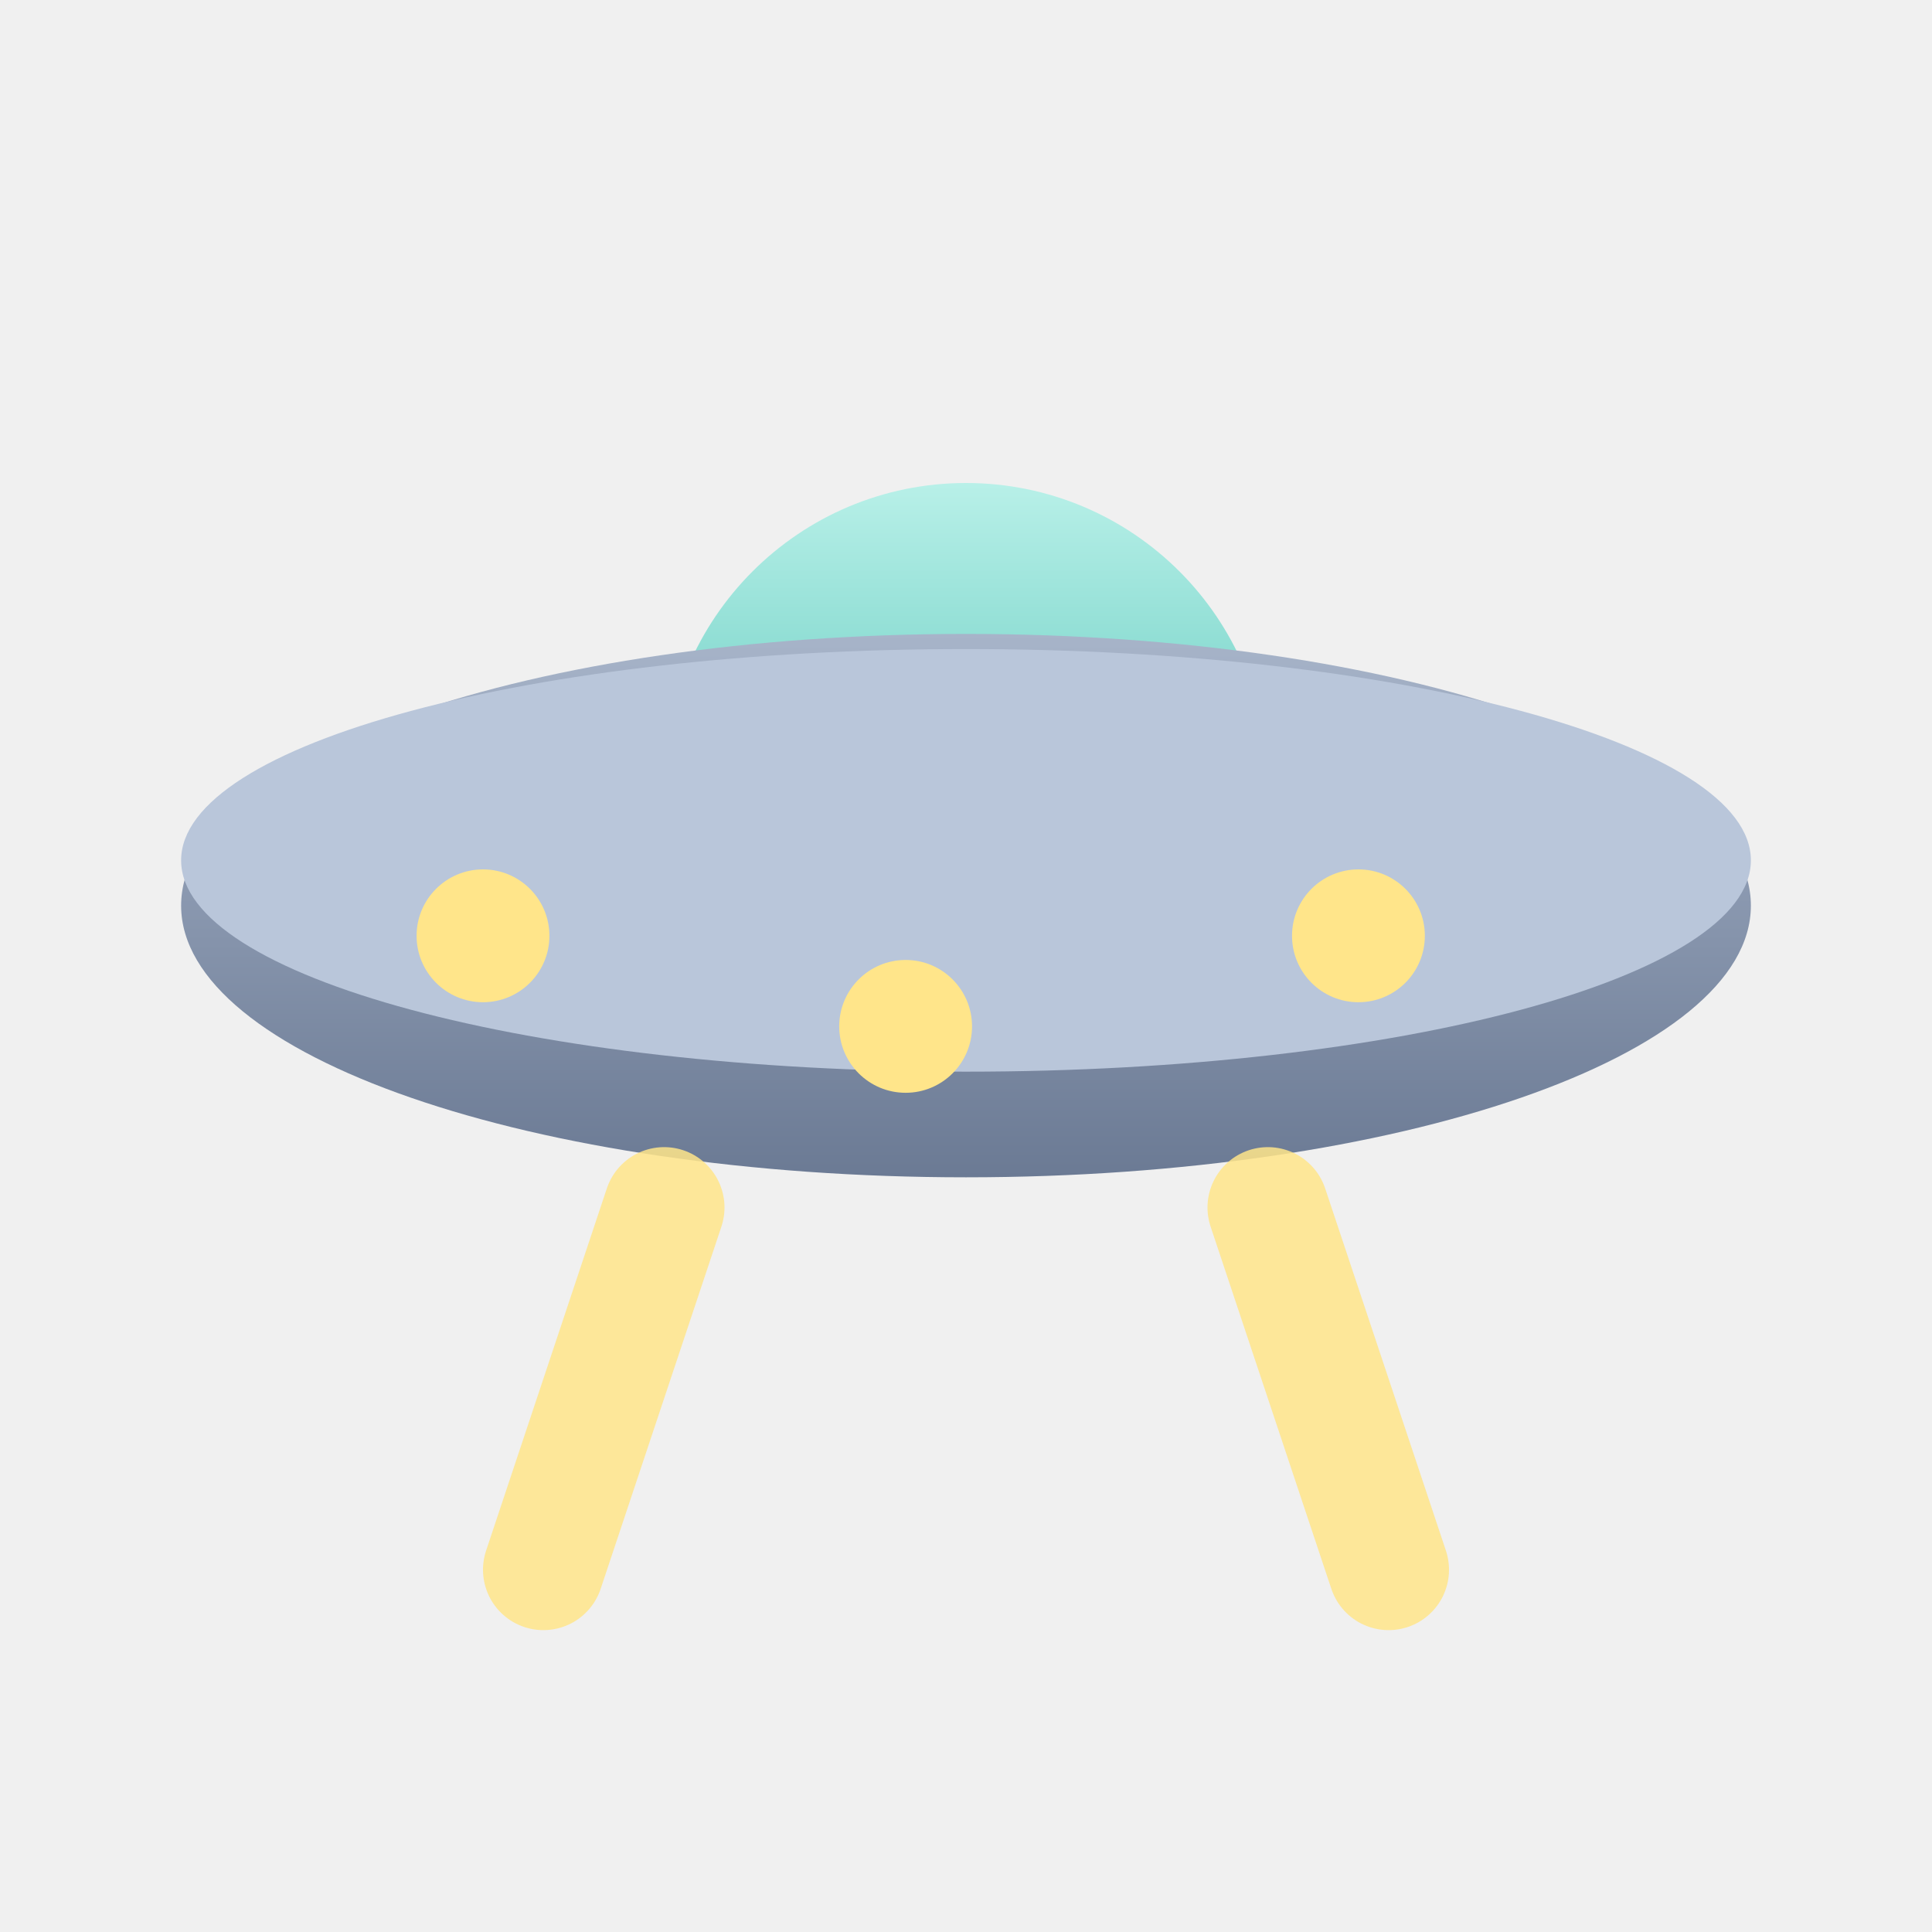
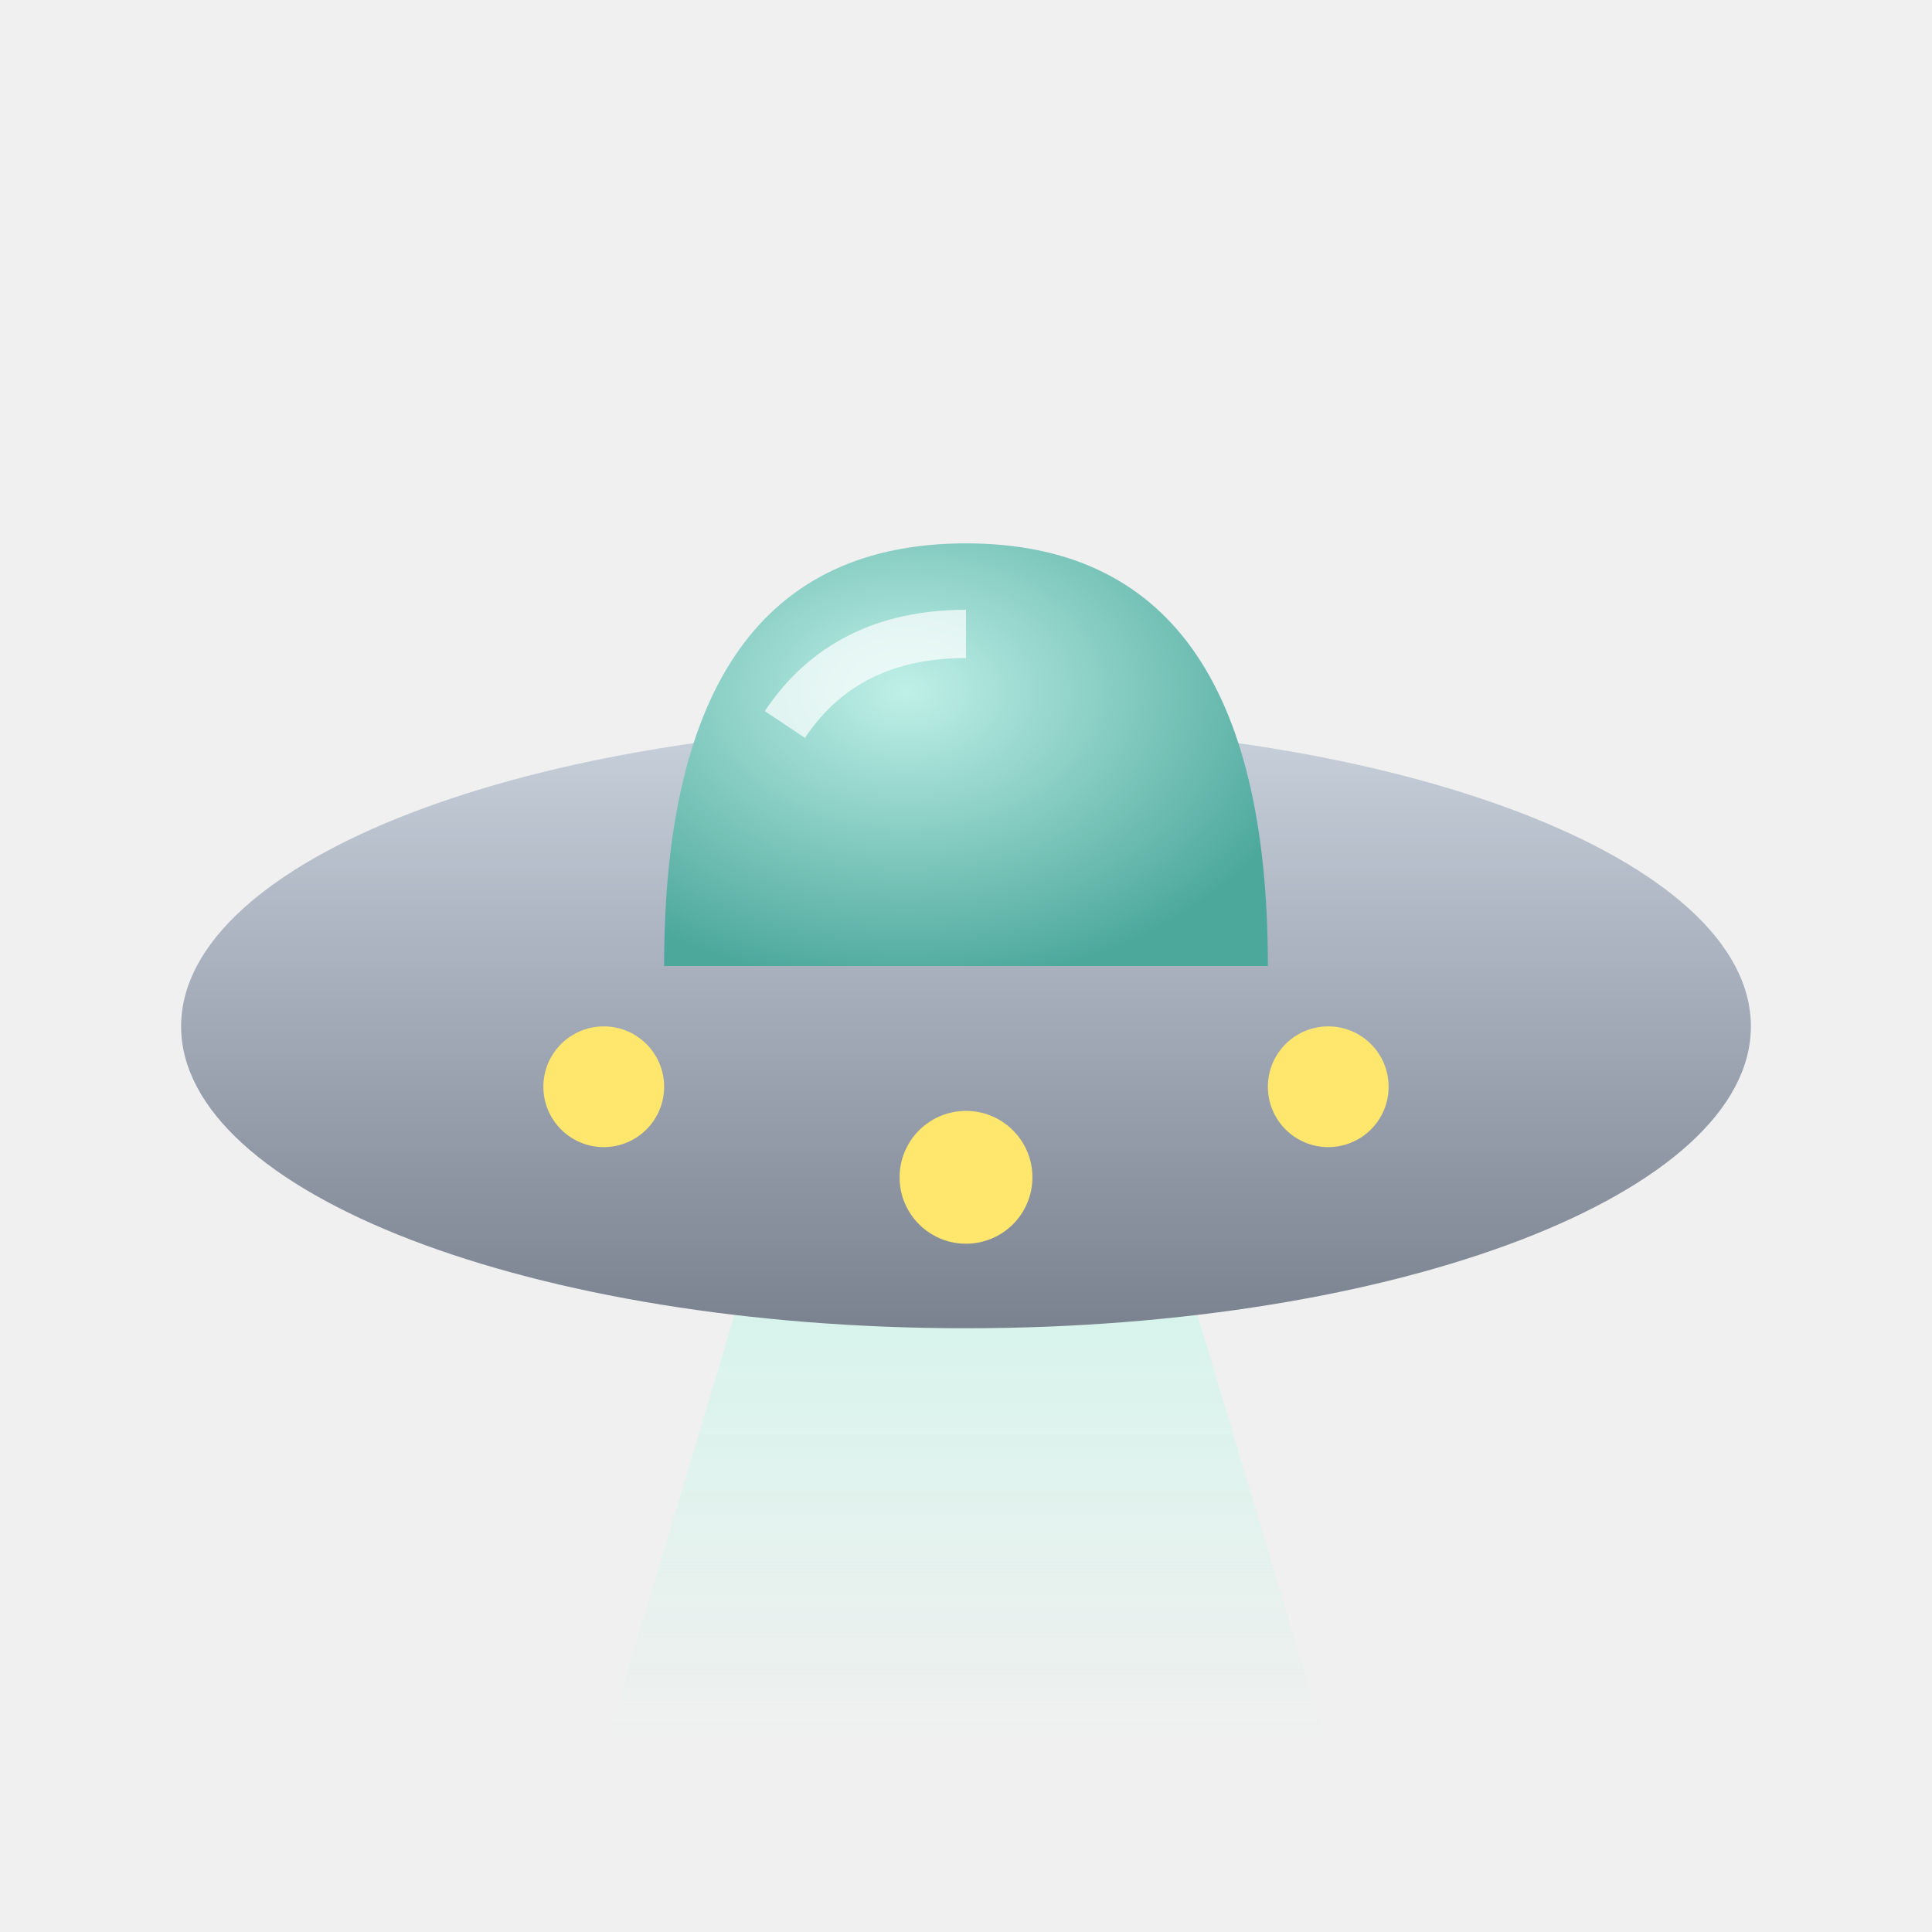
<svg xmlns="http://www.w3.org/2000/svg" viewBox="0 0 64 64">
  <defs>
-     <linearGradient id="g-dome" x1="0" y1="0" x2="0" y2="1">
-       <stop offset="0" stop-color="#B8F0E8" />
-       <stop offset="1" stop-color="#6ECFC4" />
+     <linearGradient id="ufo-disk" x1="0" y1="0" x2="0" y2="1">
+       <stop offset="0" stop-color="#C8D0DC" />
+       <stop offset="100%" stop-color="#7A8290" />
    </linearGradient>
-     <linearGradient id="g-saucer" x1="0" y1="0" x2="0" y2="1">
-       <stop offset="0" stop-color="#A7B4C9" />
-       <stop offset="1" stop-color="#6B7A94" />
+     <radialGradient id="ufo-dome" cx="40%" cy="35%" r="70%">
+       <stop offset="0" stop-color="#BFF0E8" />
+       <stop offset="100%" stop-color="#4DA89C" />
+     </radialGradient>
+     <linearGradient id="ufo-beam" x1="0" y1="0" x2="0" y2="1">
+       <stop offset="0" stop-color="#BFF8E8" stop-opacity="0.7" />
+       <stop offset="100%" stop-color="#BFF8E8" stop-opacity="0" />
    </linearGradient>
  </defs>
-   <path d="M22 26 a10 10 0 0 1 20 0 Z" fill="url(#g-dome)" />
-   <ellipse cx="32" cy="30" rx="26" ry="9" fill="url(#g-saucer)" />
-   <ellipse cx="32" cy="28.5" rx="26" ry="7" fill="#B9C6DA" />
-   <circle cx="16" cy="31" r="2.2" fill="#FFE58A" />
-   <circle cx="30" cy="34" r="2.2" fill="#FFE58A" />
-   <circle cx="45" cy="31" r="2.2" fill="#FFE58A" />
-   <path d="M22 40 L18 52 M42 40 L46 52" stroke="#FFE58A" stroke-width="4" stroke-linecap="round" opacity=".85" />
+   <path d="M26 38 L20 58 L44 58 L38 38 Z" fill="url(#ufo-beam)" />
+   <ellipse cx="32" cy="34" rx="26" ry="10" fill="url(#ufo-disk)" />
+   <path d="M22 32 Q22 18 32 18 Q42 18 42 32 Z" fill="url(#ufo-dome)" />
+   <path d="M26 24 Q28 21 32 21" fill="none" stroke="#fff" stroke-width="1.6" opacity="0.7" />
+   <g fill="#FFE66D">
+     <circle cx="20" cy="36" r="2" />
+     <circle cx="32" cy="39" r="2.2" />
+     <circle cx="44" cy="36" r="2" />
+   </g>
</svg>
